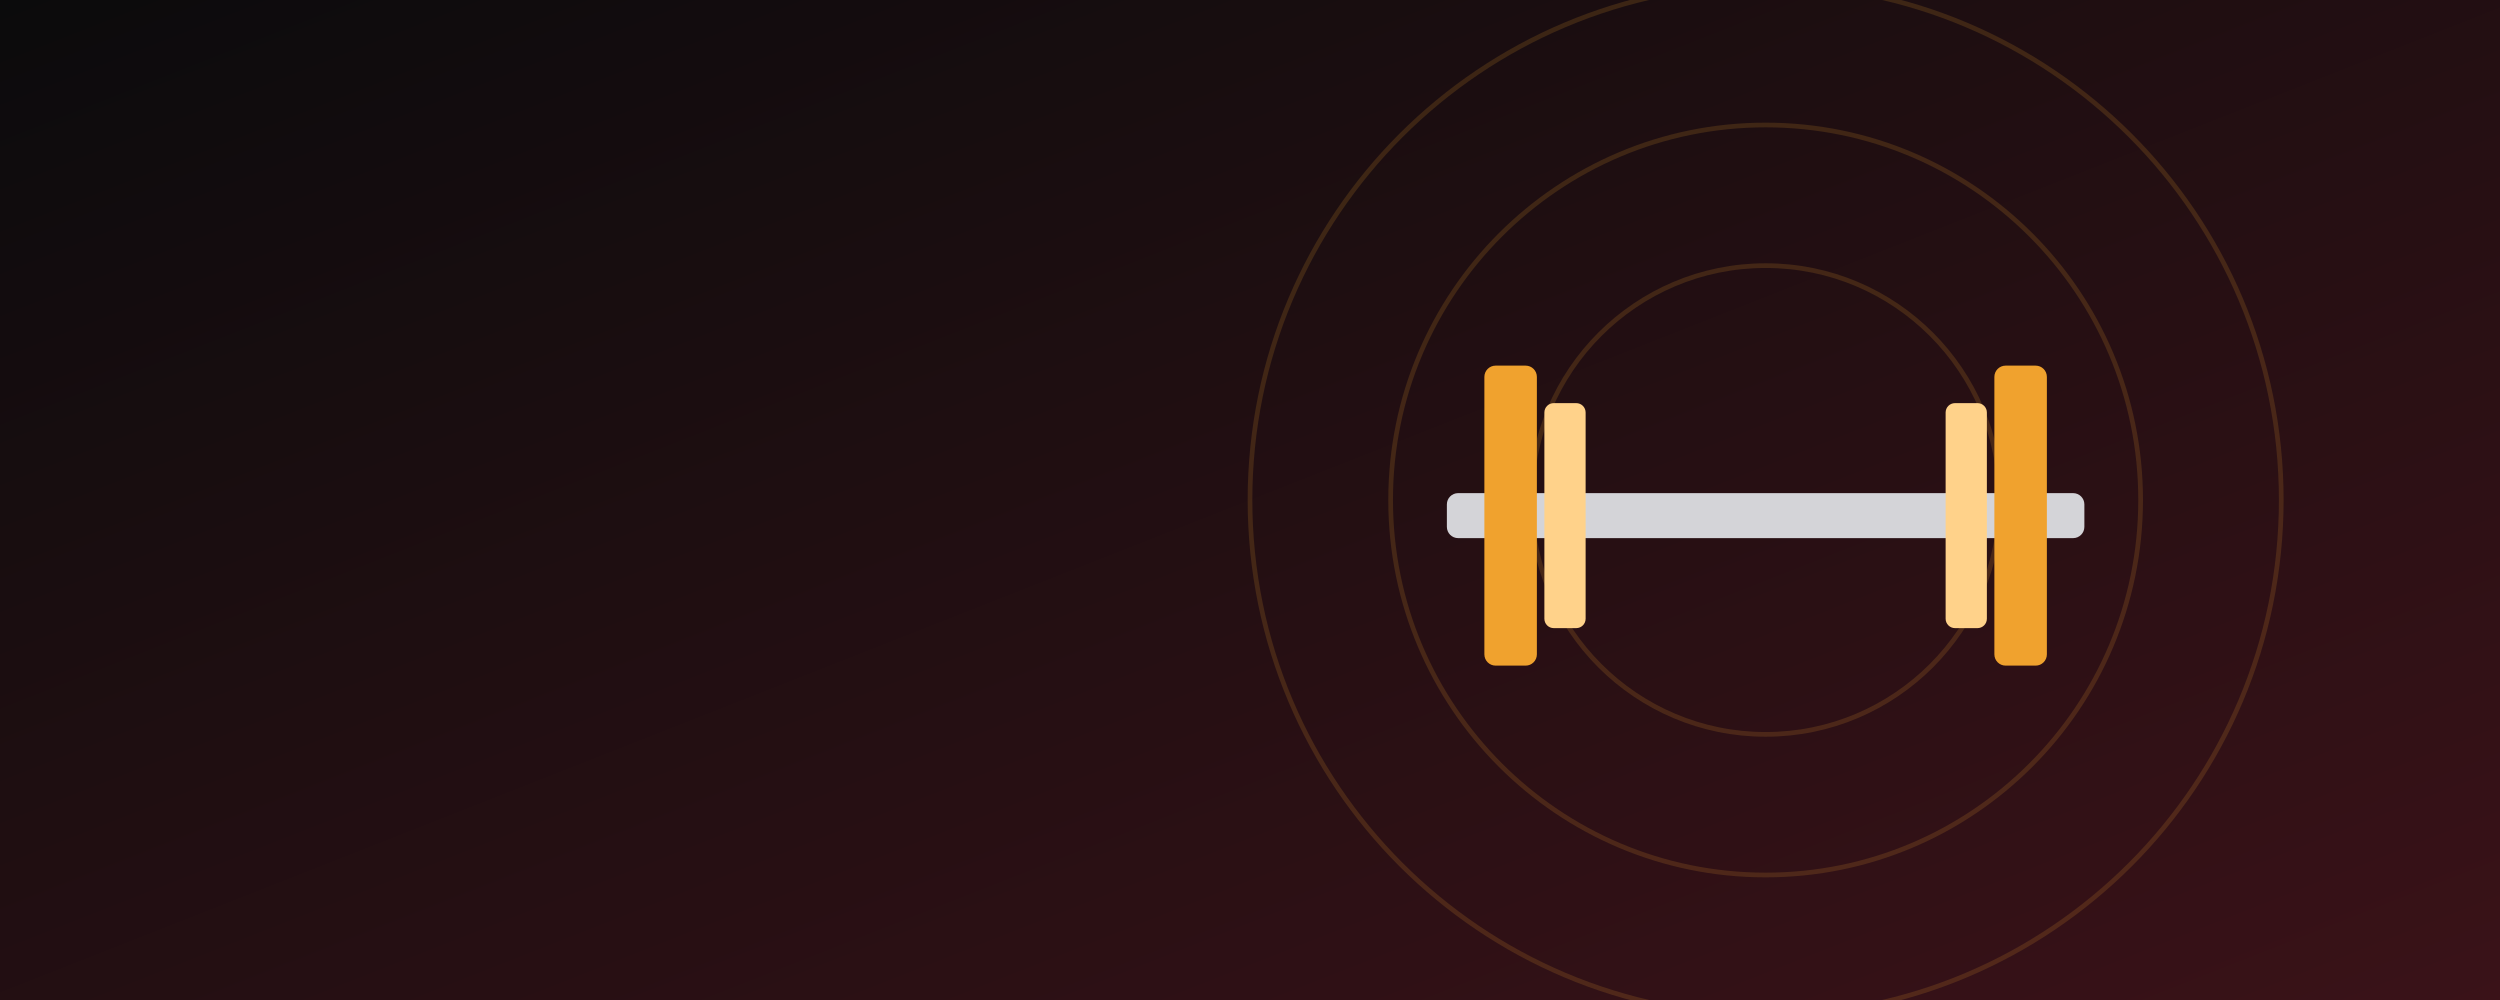
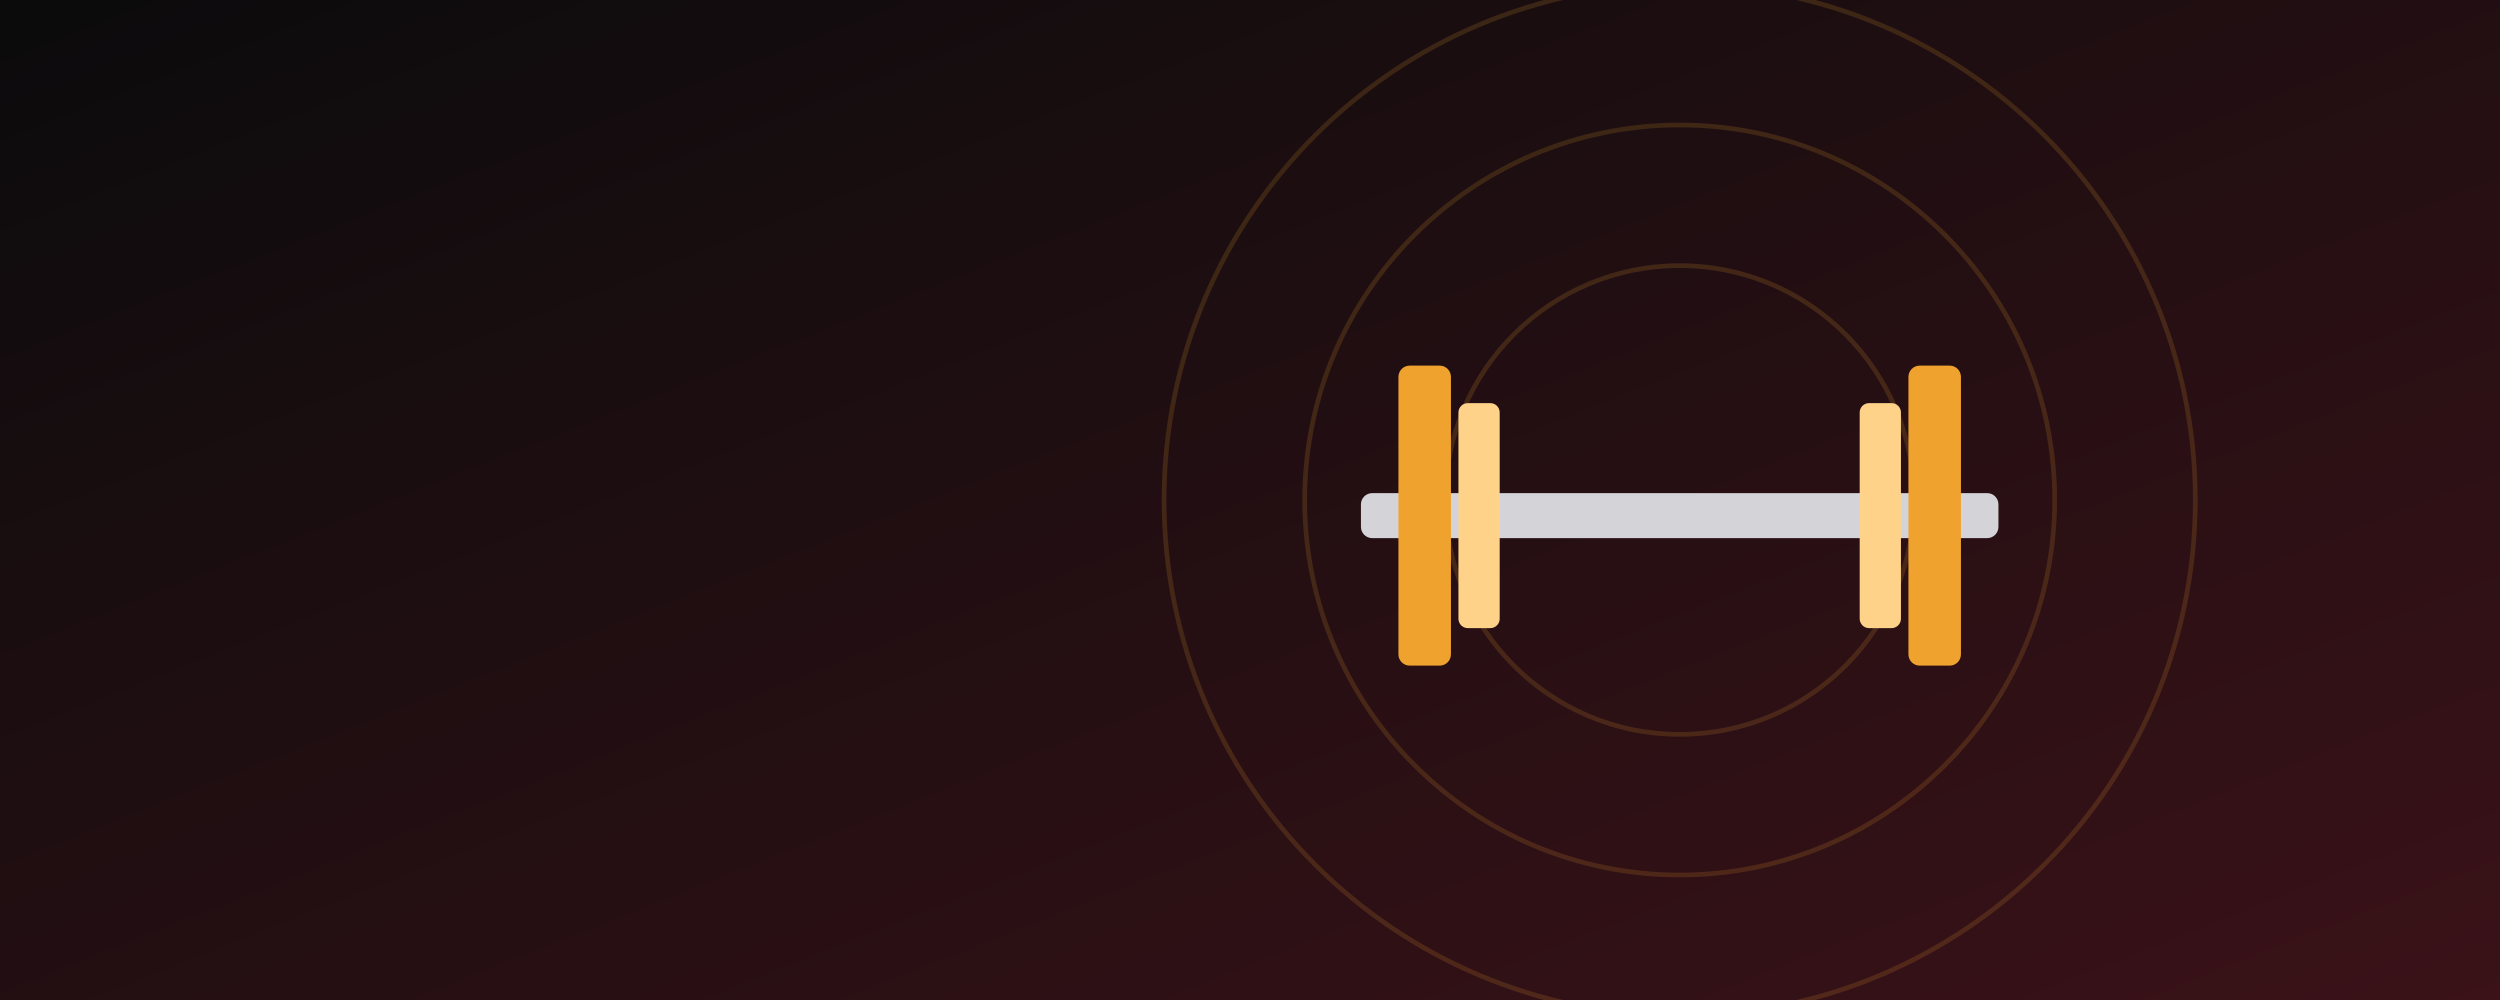
<svg xmlns="http://www.w3.org/2000/svg" viewBox="0 0 1600 640" preserveAspectRatio="xMidYMid slice" aria-hidden="true">
  <defs>
    <linearGradient id="g" x1="0" y1="0" x2="1" y2="1">
      <stop offset="0" stop-color="#0b0b0c" />
      <stop offset="1" stop-color="#3a1218" />
    </linearGradient>
  </defs>
  <rect width="1600" height="640" fill="url(#g)" />
  <g fill="none" stroke="#f0a22e" stroke-opacity=".16" stroke-width="3">
-     <circle cx="1130" cy="320" r="330" />
-     <circle cx="1130" cy="320" r="240" />
-     <circle cx="1130" cy="320" r="150" />
+     <circle cx="1075" cy="320" r="330" />
+     <circle cx="1075" cy="320" r="240" />
+     <circle cx="1075" cy="320" r="150" />
  </g>
-   <g transform="translate(770 90) scale(1.2)">
+   <g transform="translate(715 90) scale(1.2)">
    <rect x="130" y="188" width="340" height="24" rx="6" fill="#d4d4d8" />
    <rect x="150" y="120" width="28" height="160" rx="6" fill="#f0a22e" />
    <rect x="182" y="140" width="22" height="120" rx="5" fill="#ffd28a" />
    <rect x="422" y="120" width="28" height="160" rx="6" fill="#f0a22e" />
    <rect x="396" y="140" width="22" height="120" rx="5" fill="#ffd28a" />
  </g>
</svg>
